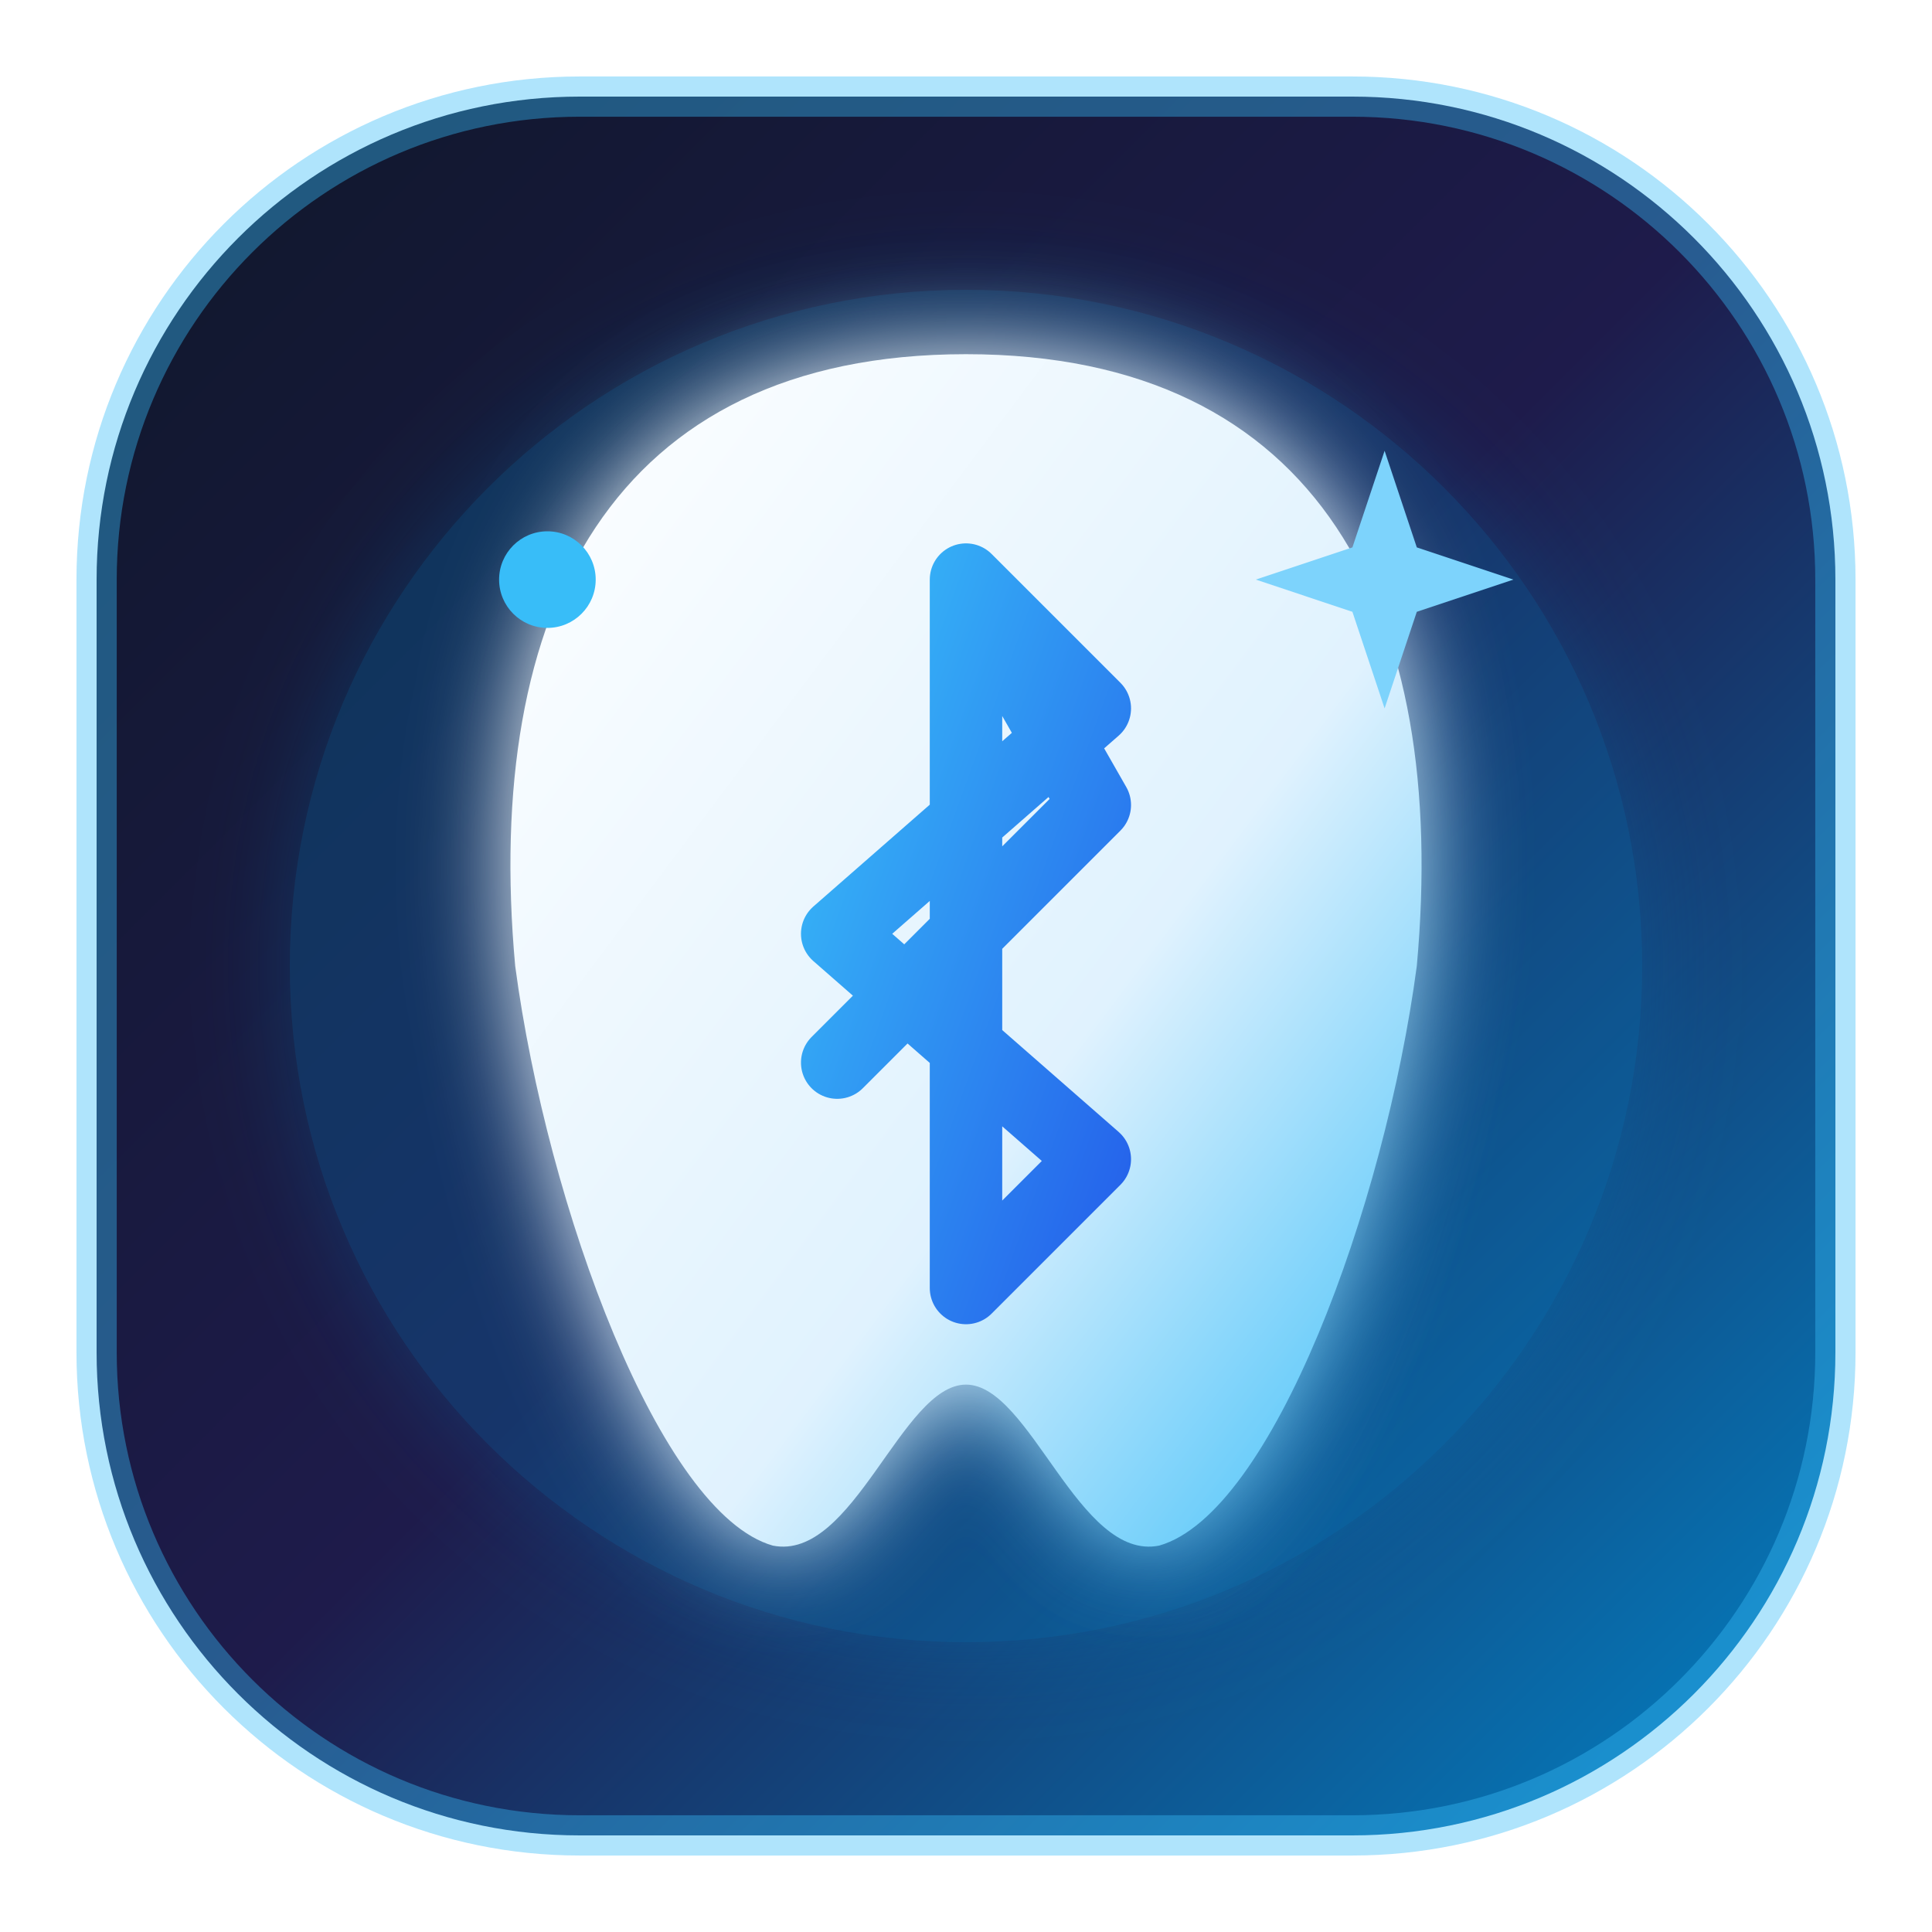
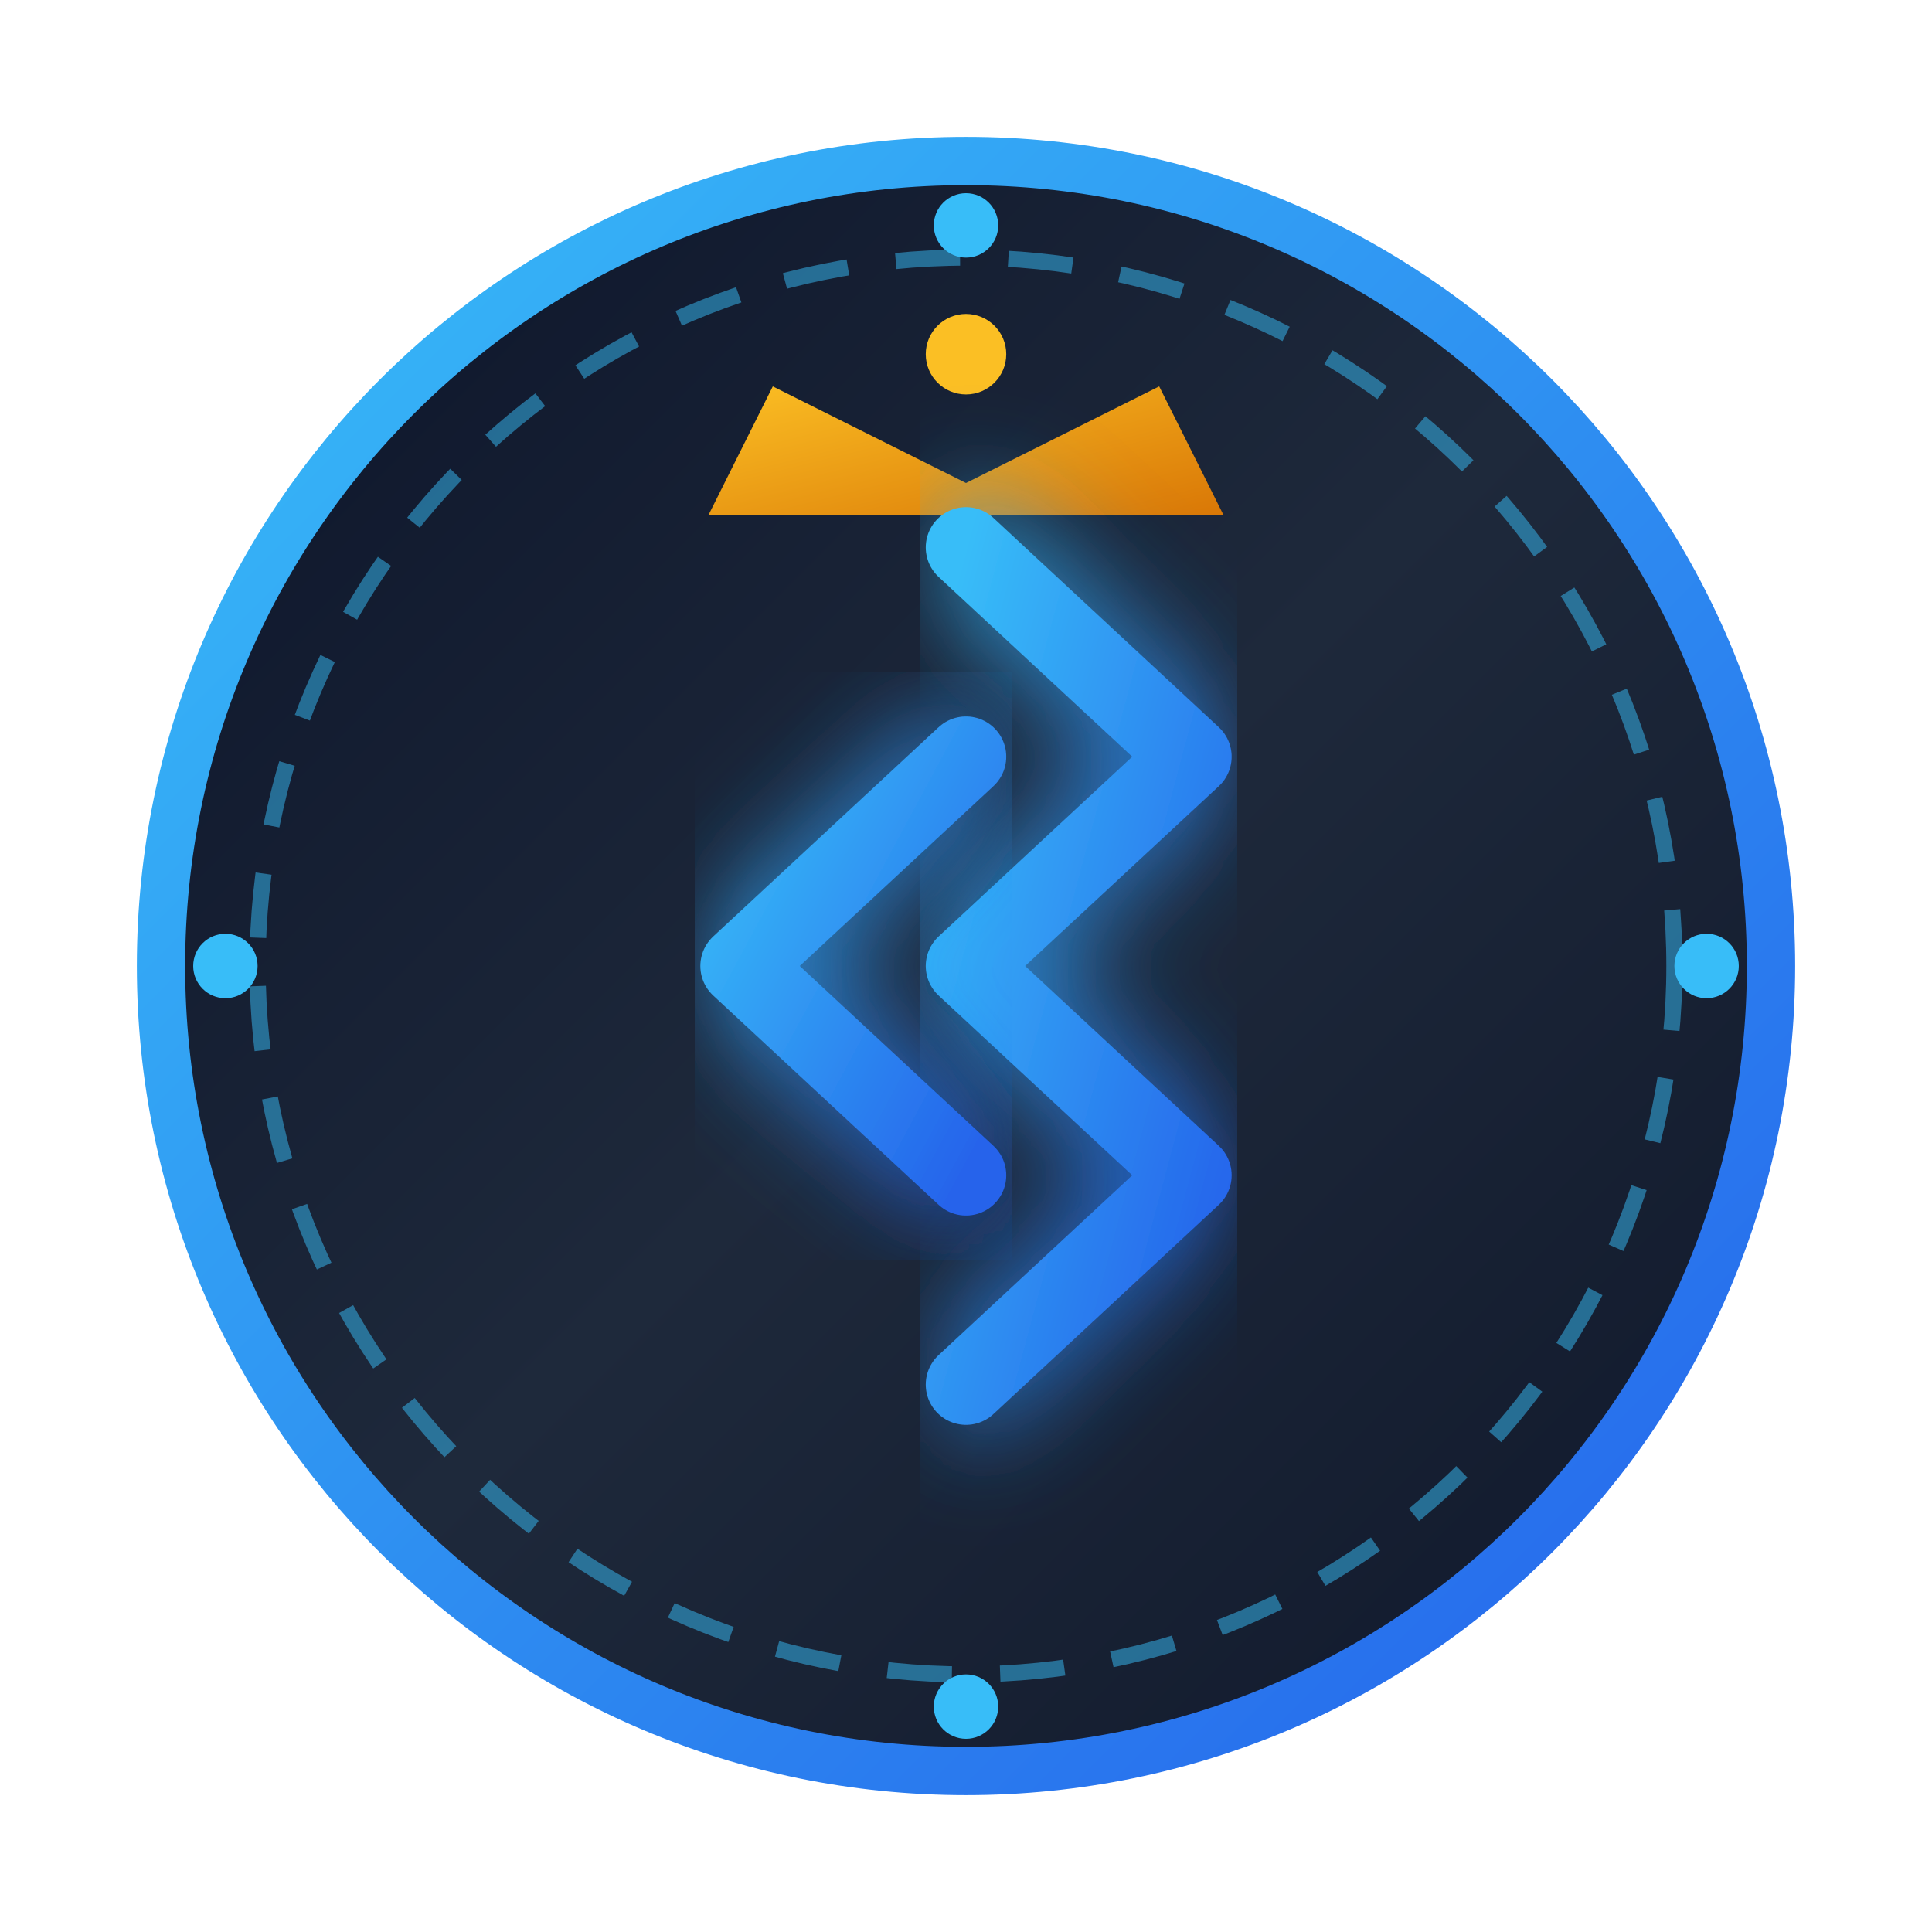
<svg xmlns="http://www.w3.org/2000/svg" viewBox="0 0 120 120" width="120" height="120">
  <defs>
-     <linearGradient id="bgGrad" x1="0%" y1="0%" x2="100%" y2="100%">
-       <stop offset="0%" stop-color="#0f172a" />
-       <stop offset="50%" stop-color="#1e1b4b" />
-       <stop offset="100%" stop-color="#0284c7" />
+     <linearGradient id="vikingBg" x1="0%" y1="0%" x2="100%" y2="100%">
+       <stop offset="0%" stop-color="#0b1329" />
+       <stop offset="50%" stop-color="#1e293b" />
+       <stop offset="100%" stop-color="#0f172a" />
    </linearGradient>
-     <linearGradient id="toothGrad" x1="0%" y1="0%" x2="100%" y2="100%">
-       <stop offset="0%" stop-color="#ffffff" />
-       <stop offset="60%" stop-color="#e0f2fe" />
-       <stop offset="100%" stop-color="#38bdf8" />
-     </linearGradient>
-     <linearGradient id="blueNeon" x1="0%" y1="0%" x2="100%" y2="100%">
+     <linearGradient id="runeBlue" x1="0%" y1="0%" x2="100%" y2="100%">
      <stop offset="0%" stop-color="#38bdf8" />
      <stop offset="100%" stop-color="#2563eb" />
    </linearGradient>
-     <filter id="blueGlow" x="-20%" y="-20%" width="140%" height="140%">
-       <feGaussianBlur stdDeviation="3" result="blur" />
+     <linearGradient id="vikingGold" x1="0%" y1="0%" x2="100%" y2="100%">
+       <stop offset="0%" stop-color="#fbbf24" />
+       <stop offset="100%" stop-color="#d97706" />
+     </linearGradient>
+     <filter id="vikingGlow" x="-20%" y="-20%" width="140%" height="140%">
+       <feGaussianBlur stdDeviation="3.5" result="blur" />
      <feComposite in="SourceGraphic" in2="blur" operator="over" />
    </filter>
  </defs>
-   <rect x="6" y="6" width="108" height="108" rx="30" fill="url(#bgGrad)" stroke="#38bdf8" stroke-width="2.5" stroke-opacity="0.4" />
-   <circle cx="60" cy="60" r="42" fill="#0284c7" opacity="0.25" filter="url(#blueGlow)" />
-   <path d="M 60 22 C 38 22, 30 38, 32 60 C 34 75, 41 94, 48 96 C 53 97, 56 86, 60 86 C 64 86, 67 97, 72 96 C 79 94, 86 75, 88 60 C 90 38, 82 22, 60 22 Z" fill="url(#toothGrad)" filter="url(#blueGlow)" />
-   <path d="M 60 36 L 68 44 L 52 58 L 68 72 L 60 80 L 60 36 L 68 50 L 52 66" stroke="url(#blueNeon)" stroke-width="4.5" stroke-linecap="round" stroke-linejoin="round" fill="none" />
-   <path d="M 86 28 L 88 34 L 94 36 L 88 38 L 86 44 L 84 38 L 78 36 L 84 34 Z" fill="#7dd3fc" />
-   <circle cx="34" cy="36" r="3" fill="#38bdf8" />
+   <circle cx="60" cy="60" r="50" fill="url(#vikingBg)" stroke="url(#runeBlue)" stroke-width="3" />
+   <circle cx="60" cy="60" r="44" fill="none" stroke="#38bdf8" stroke-width="1" stroke-dasharray="4 3" opacity="0.5" />
+   <path d="M 44 32 L 48 24 L 60 30 L 72 24 L 76 32 Z" fill="url(#vikingGold)" />
+   <circle cx="60" cy="22" r="2.5" fill="#fbbf24" />
+   <path d="M 60 34 L 60 86" stroke="url(#runeBlue)" stroke-width="5" stroke-linecap="round" filter="url(#vikingGlow)" />
+   <path d="M 60 34 L 74 47 L 60 60 L 74 73 L 60 86" stroke="url(#runeBlue)" stroke-width="5" stroke-linecap="round" stroke-linejoin="round" fill="none" filter="url(#vikingGlow)" />
+   <path d="M 60 47 L 46 60 M 60 73 L 46 60" stroke="url(#runeBlue)" stroke-width="5" stroke-linecap="round" filter="url(#vikingGlow)" />
+   <circle cx="60" cy="14" r="2" fill="#38bdf8" />
+   <circle cx="60" cy="106" r="2" fill="#38bdf8" />
+   <circle cx="14" cy="60" r="2" fill="#38bdf8" />
+   <circle cx="106" cy="60" r="2" fill="#38bdf8" />
</svg>
